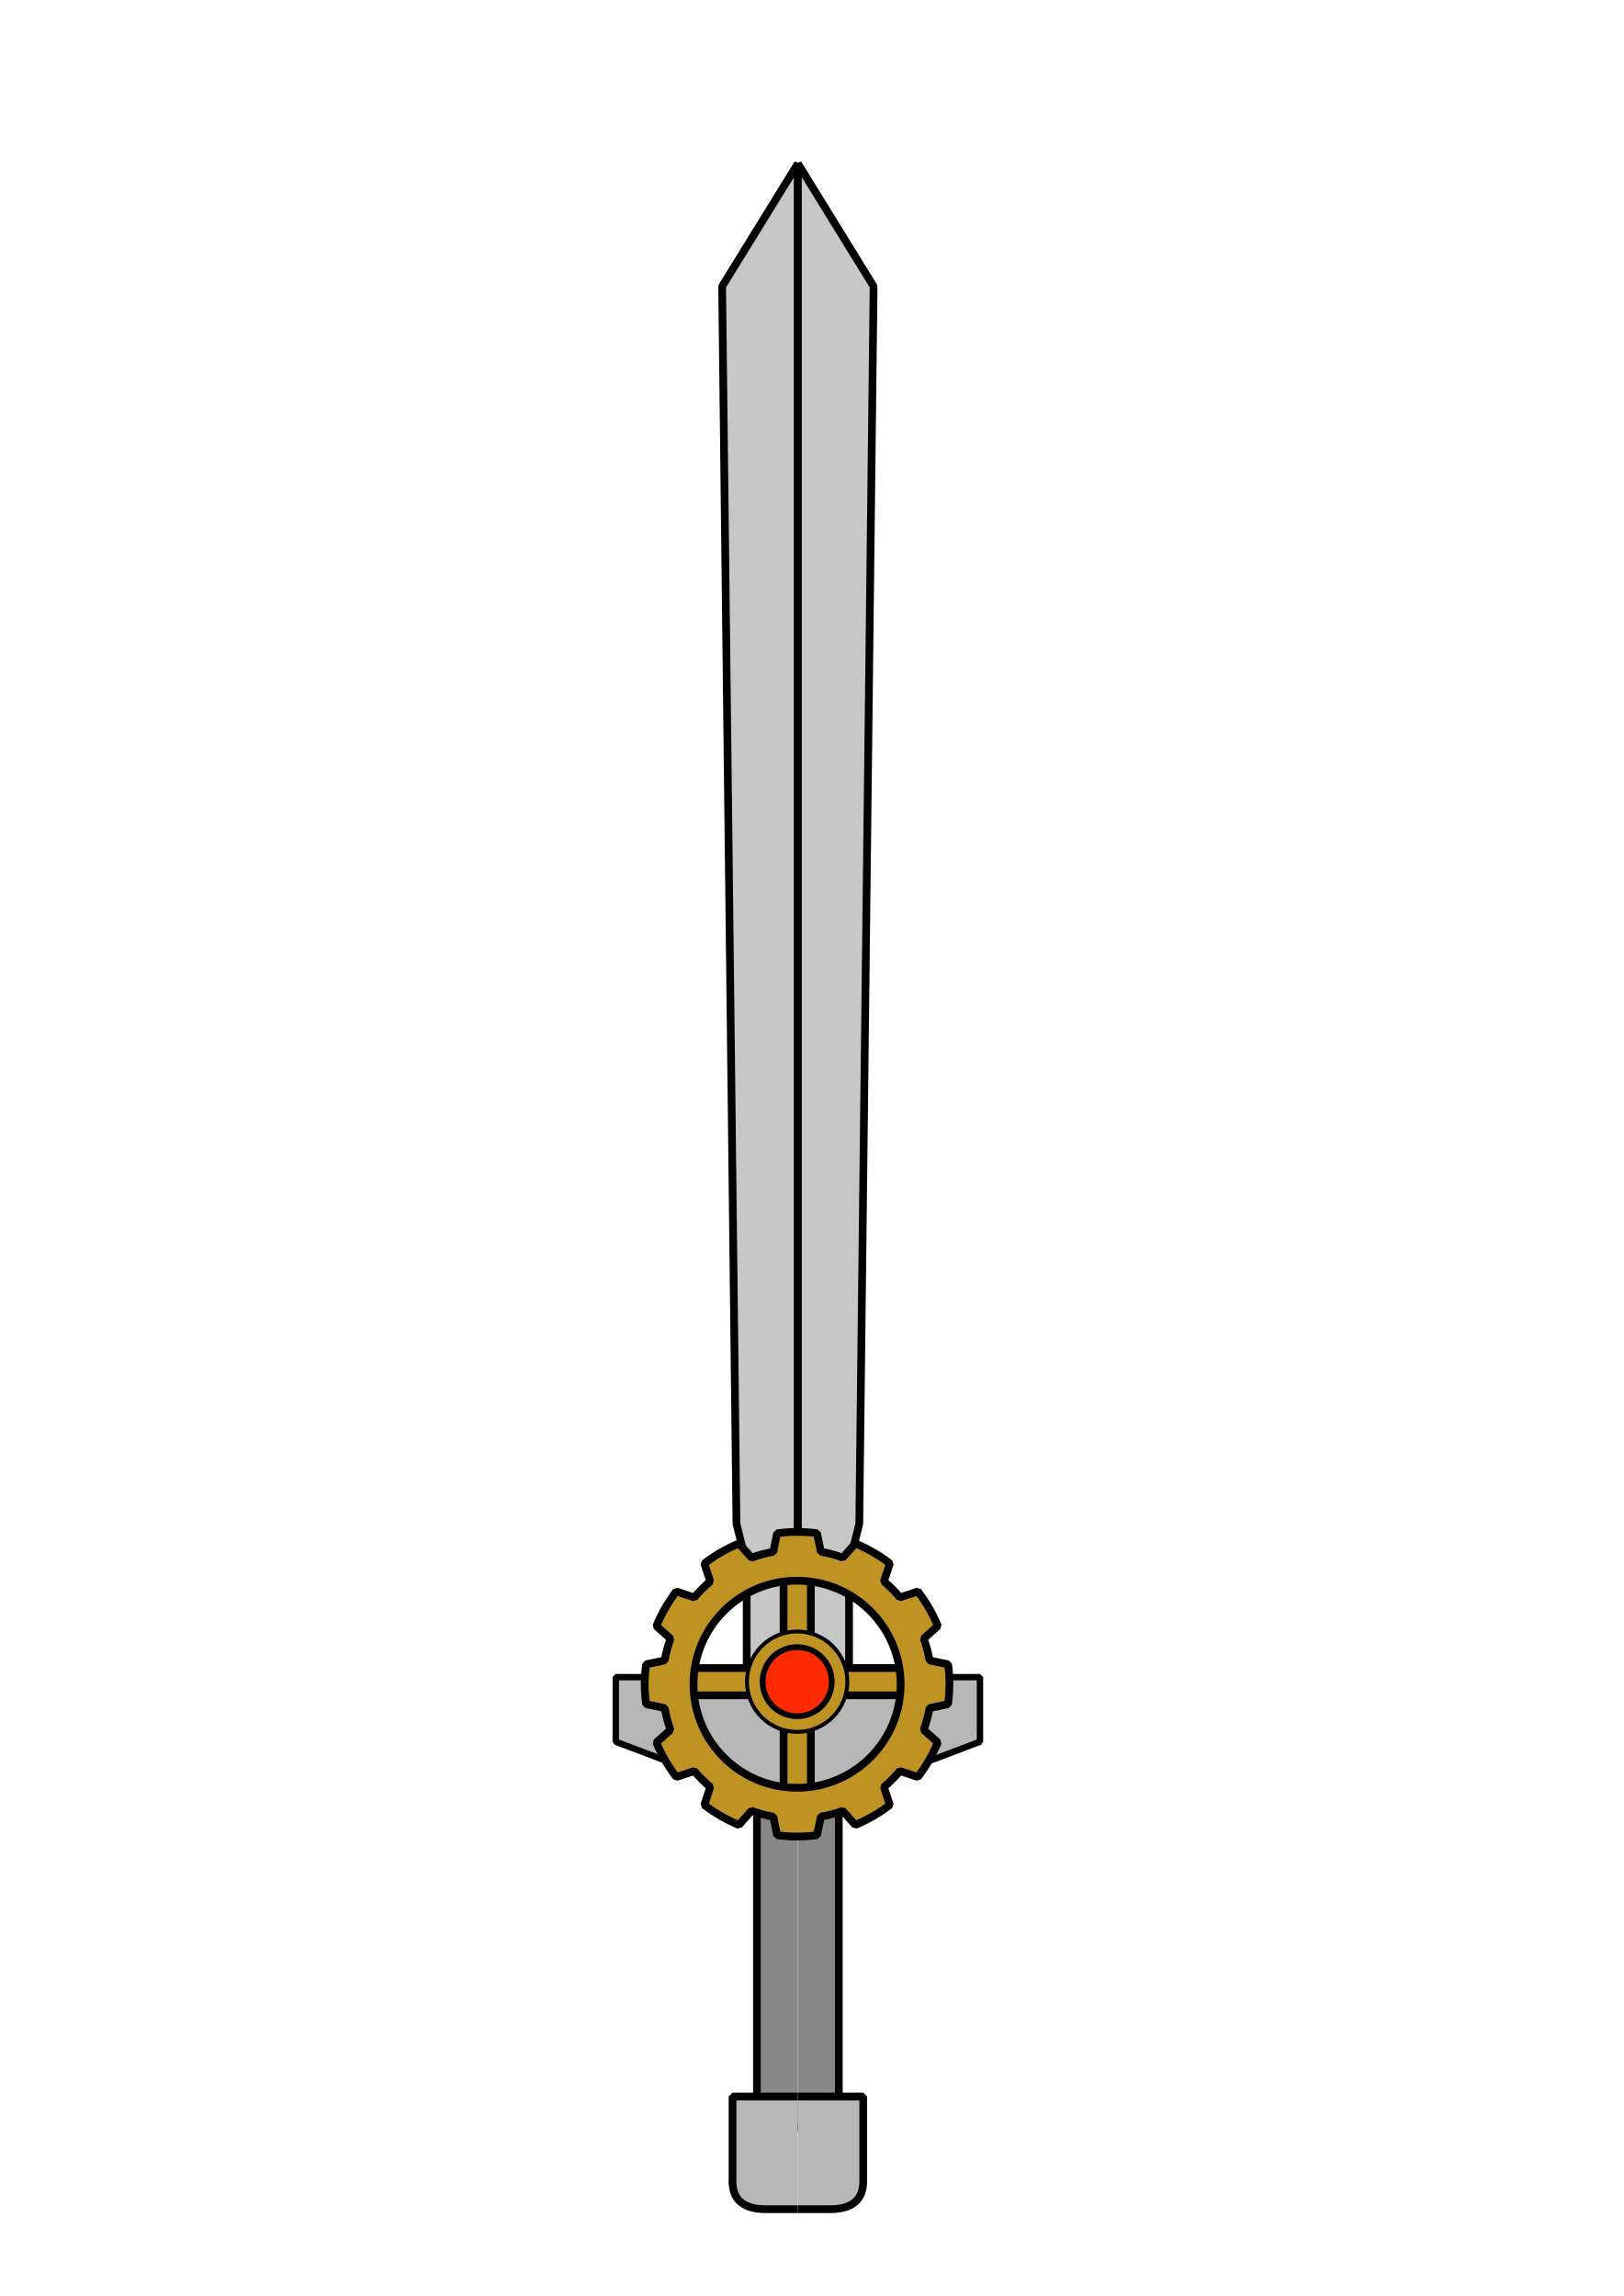
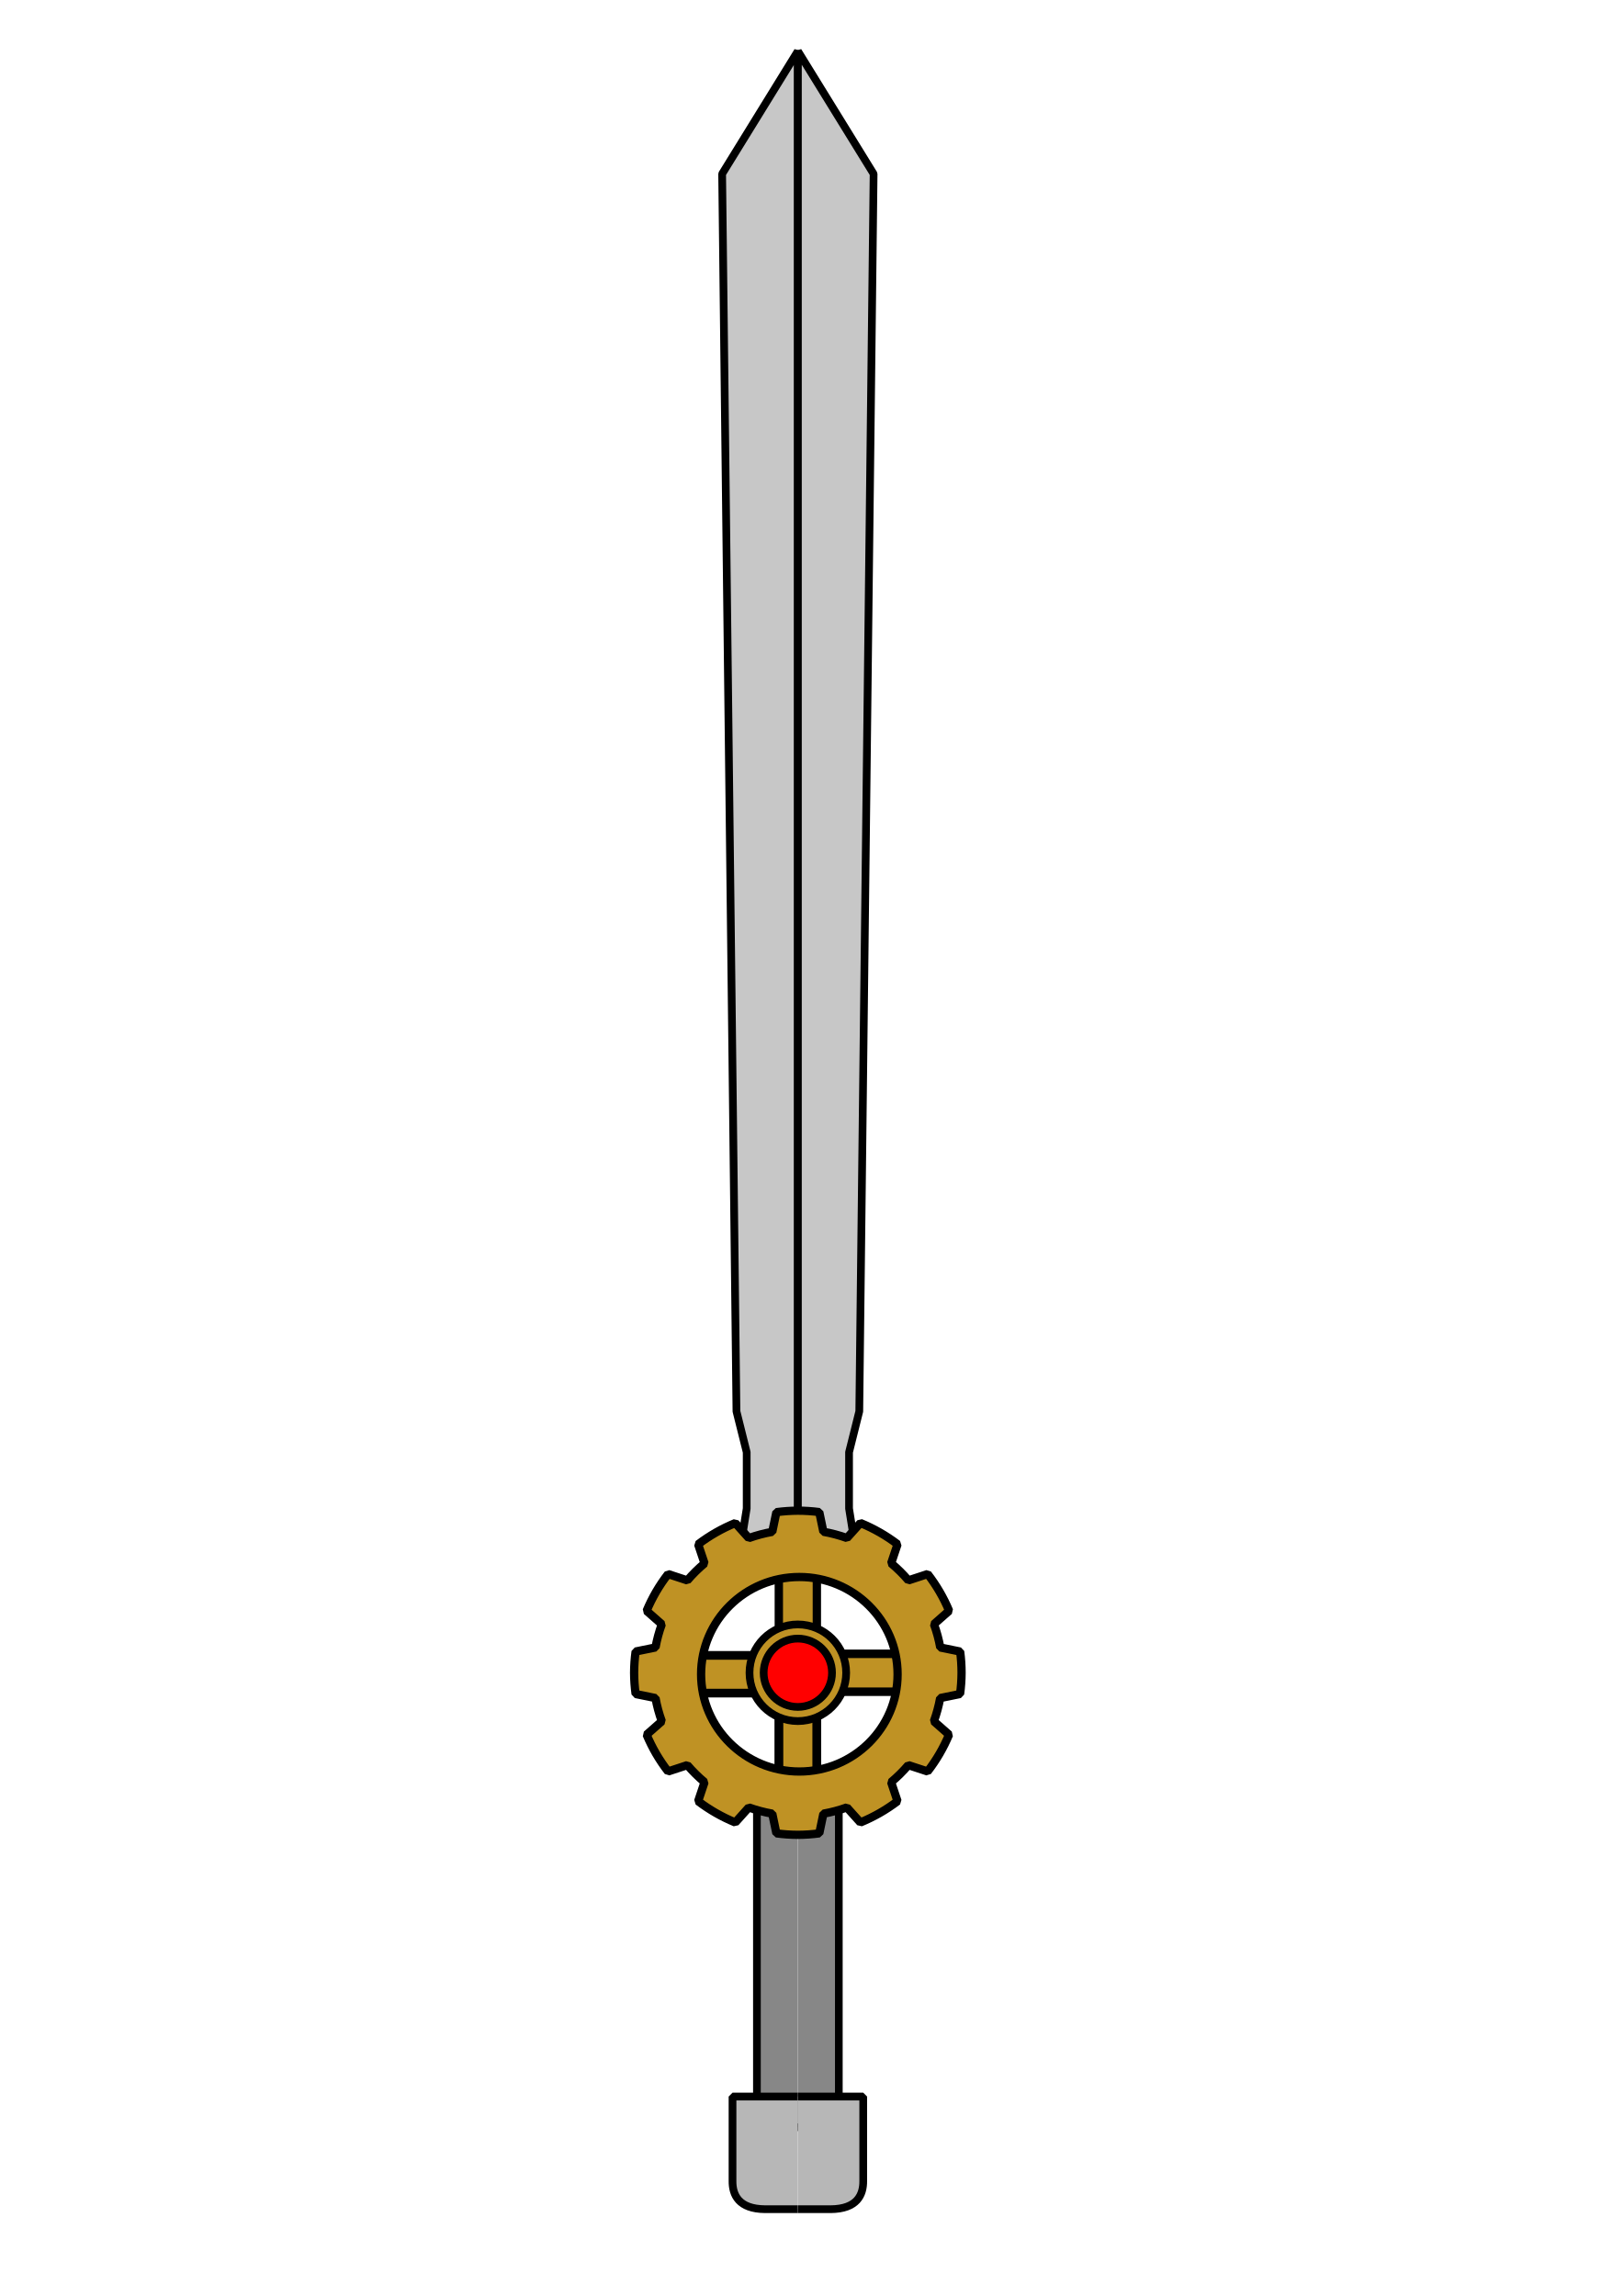
<svg xmlns="http://www.w3.org/2000/svg" xmlns:xlink="http://www.w3.org/1999/xlink" width="210mm" height="297mm" viewBox="0 0 210 297" version="1.1" id="svg13500" xml:space="preserve">
  <defs id="defs13497" />
  <g id="layer1" style="display:inline" transform="translate(-0.41275,0.4067833)">
    <path id="use16606" style="fill:#878787;stroke:#000000;stroke-width:0.993;stroke-miterlimit:0" d="m 103.6,274.76 h -5.292 v -44.316 h 5.292" />
    <path id="rect17699" style="fill:#b7b7b7;fill-opacity:1;stroke:#000000;stroke-width:1;stroke-linejoin:bevel;stroke-miterlimit:0;stroke-dasharray:none" d="m 103.6,285.365 h -4.224 c -3.449,-0.022 -4.242,-1.874 -4.224,-3.643 v -3.643 -3.643 -3.643 h 8.449" />
-     <path style="fill:#b7b7b7;fill-opacity:1;stroke:#000000;stroke-width:0.827;stroke-miterlimit:0" d="m 103.954,231.707 -6.159,-0.091 -17.742,-6.722 v -8.353 l 18.884,0.022 5.017,-0.013" id="path17771" />
-     <path style="fill:#c7c7c7;fill-opacity:1;stroke:#000000;stroke-width:1;stroke-miterlimit:0;stroke-dasharray:none" d="M 103.6,216.552 V 20.76 l -9.79,15.875 1.852,160.073 1.323,5.292 v 14.552" id="path20599" />
+     <path style="display:inline;fill:#c7c7c7;fill-opacity:1;stroke:#000000;stroke-width:1;stroke-miterlimit:0;stroke-dasharray:none" d="M 103.6,201.999 V 6.208 l -9.79,15.875 1.852,160.073 1.323,5.292 v 7.276 l -1.164,7.276" id="path20599" />
  </g>
  <use x="0" y="0" xlink:href="#layer1" transform="matrix(-1,0,0,1,206.384,3.3366665e-6)" id="use20594" style="display:inline" />
-   <g id="layer1-3" transform="matrix(0.206062,0,0,0.2060624,81.52089,188.8555)" style="display:inline;stroke-width:4.853;stroke-dasharray:none">
-     <rect style="fill:#bf9224;fill-opacity:1;stroke:#000000;stroke-width:4.853;stroke-miterlimit:0;stroke-dasharray:none;stroke-opacity:1" id="rect10953" width="44.33" height="17.109" x="30.759" y="130.613" />
-     <rect style="fill:#bf9224;fill-opacity:1;stroke:#000000;stroke-width:4.853;stroke-miterlimit:0;stroke-dasharray:none;stroke-opacity:1" id="rect10953-1" width="44.043" height="17.116" x="133.9" y="130.609" />
-     <rect style="fill:#bf9224;fill-opacity:1;stroke:#000000;stroke-width:4.853;stroke-miterlimit:0;stroke-dasharray:none;stroke-opacity:1" id="rect10953-8" width="44.044" height="17.116" x="68.943" y="-113.31" transform="rotate(90)" />
-     <rect style="fill:#bf9224;fill-opacity:1;stroke:#000000;stroke-width:4.853;stroke-miterlimit:0;stroke-dasharray:none;stroke-opacity:1" id="rect10953-1-9" width="44.044" height="17.116" x="169.056" y="-113.31" transform="rotate(90)" />
-     <ellipse style="display:inline;fill:#ff2a00;fill-opacity:1;stroke:#000000;stroke-width:4.853;stroke-miterlimit:0;stroke-dasharray:none" id="path18707" cx="104.752" cy="139.167" rx="22.299" ry="22.299" transform="translate(-3.3283679e-6)" />
-     <circle style="display:inline;fill:none;fill-opacity:1;stroke:#000000;stroke-width:4.853;stroke-miterlimit:0;stroke-dasharray:none;stroke-opacity:1" id="path2039" cx="105" cy="141.872" r="75" transform="translate(-3.3283679e-6)" />
-     <path id="path2009" style="display:inline;fill:#bf9224;fill-opacity:1;stroke:#000000;stroke-width:4.853;stroke-miterlimit:0;stroke-dasharray:none;stroke-opacity:1" d="m 104.667,45.158 a 95.627,95.627 0 0 0 -12.53,0.874 l -2.397,11.616 A 84.521,84.521 0 0 0 76.027,61.323 L 68.142,52.461 A 95.627,95.627 0 0 0 46.438,64.992 l 3.732,11.259 a 84.521,84.521 0 0 0 -10.038,10.038 L 28.873,82.557 A 95.627,95.627 0 0 0 16.343,104.261 l 8.861,7.884 a 84.521,84.521 0 0 0 -3.674,13.712 l -11.616,2.397 a 95.627,95.627 0 0 0 -0.874,12.53 95.627,95.627 0 0 0 0.874,12.531 l 11.617,2.397 a 84.521,84.521 0 0 0 3.674,13.712 l -8.861,7.884 a 95.627,95.627 0 0 0 12.531,21.704 l 11.26,-3.733 a 84.521,84.521 0 0 0 10.038,10.038 l -3.733,11.259 a 95.627,95.627 0 0 0 21.704,12.531 l 7.885,-8.862 a 84.521,84.521 0 0 0 13.712,3.674 l 2.397,11.617 a 95.627,95.627 0 0 0 12.53,0.874 95.627,95.627 0 0 0 12.531,-0.874 l 2.397,-11.617 a 84.521,84.521 0 0 0 13.712,-3.674 l 7.885,8.862 a 95.627,95.627 0 0 0 21.704,-12.531 l -3.733,-11.26 a 84.521,84.521 0 0 0 10.037,-10.037 l 11.26,3.733 a 95.627,95.627 0 0 0 12.531,-21.704 l -8.862,-7.885 a 84.521,84.521 0 0 0 3.674,-13.712 l 11.617,-2.397 a 95.627,95.627 0 0 0 0.874,-12.531 95.627,95.627 0 0 0 -0.826,-12.521 l -11.61,-2.396 a 84.521,84.521 0 0 0 -3.69,-13.758 l 8.857,-7.881 A 95.627,95.627 0 0 0 180.502,82.543 L 169.253,86.272 A 84.521,84.521 0 0 0 159.181,76.2 L 162.909,64.951 A 95.627,95.627 0 0 0 141.222,52.427 l -7.881,8.857 a 84.521,84.521 0 0 0 -13.758,-3.691 l -2.396,-11.609 a 95.627,95.627 0 0 0 -12.521,-0.826 z m 0,30.627 a 65,65 0 0 1 65,65 65,65 0 0 1 -65,65 65,65 0 0 1 -65,-65 65,65 0 0 1 65,-65 z" />
-     <path id="path2043" style="fill:#bf9224;fill-opacity:1;stroke:#000000;stroke-width:2.426;stroke-miterlimit:0;stroke-dasharray:none;stroke-opacity:1" d="m 104.718,107.656 a 31.511,31.511 0 0 0 -31.511,31.511 31.511,31.511 0 0 0 31.511,31.511 31.511,31.511 0 0 0 31.511,-31.511 31.511,31.511 0 0 0 -31.511,-31.511 z m 0,9.229 a 22.282,22.282 0 0 1 22.282,22.282 22.282,22.282 0 0 1 -22.282,22.282 22.282,22.282 0 0 1 -22.282,-22.282 22.282,22.282 0 0 1 22.282,-22.282 z" />
+   <g id="layer1-3" transform="matrix(0.206062,0,0,0.2060624,81.61966,187.0155)" style="display:inline;stroke-width:4.853;stroke-dasharray:none">
+     <rect style="display:inline;fill:#bf9224;fill-opacity:1;stroke:#000000;stroke-width:5.443;stroke-miterlimit:0;stroke-dasharray:none;stroke-opacity:1" id="rect10953" width="57.166" height="23.674" x="30.117" y="131.608" />
+     <rect style="display:inline;fill:#bf9224;fill-opacity:1;stroke:#000000;stroke-width:5.344;stroke-miterlimit:0;stroke-dasharray:none;stroke-opacity:1" id="rect10953-1" width="54.523" height="23.773" x="121.898" y="130.619" />
+     <rect style="display:inline;fill:#bf9224;fill-opacity:1;stroke:#000000;stroke-width:5.24;stroke-miterlimit:0;stroke-dasharray:none;stroke-opacity:1" id="rect10953-8" width="52.58" height="23.878" x="73.686" y="-116.606" transform="rotate(90)" />
+     <rect style="display:inline;fill:#bf9224;fill-opacity:1;stroke:#000000;stroke-width:5.528;stroke-miterlimit:0;stroke-dasharray:none;stroke-opacity:1" id="rect10953-1-9" width="57.917" height="23.796" x="159.828" y="-116.565" transform="rotate(90)" />
+     <circle style="display:none;fill:none;fill-opacity:1;stroke:#000000;stroke-width:4.853;stroke-miterlimit:0;stroke-dasharray:none;stroke-opacity:1" id="path2039" cx="105" cy="141.872" transform="translate(-3.3283679e-6)" r="75" />
+     <path id="path3247" style="fill:#bf9224;stroke:#000000;stroke-width:5.189;stroke-linejoin:bevel;stroke-miterlimit:0" d="m 167.279,143.445 a 61.667,61.058 0 0 1 -61.667,61.058 61.667,61.058 0 0 1 -61.667,-61.058 61.667,61.058 0 0 1 61.667,-61.058 61.667,61.058 0 0 1 61.667,61.058 z M 104.667,40.762 c -4.504,0.018 -9.002,0.328 -13.465,0.93 l -2.576,12.359 c -5.014,0.892 -9.943,2.199 -14.735,3.909 L 65.419,48.533 C 57.088,51.944 49.246,56.427 42.097,61.865 l 4.01,11.979 c -3.891,3.254 -7.5,6.827 -10.786,10.68 L 23.222,80.553 C 17.73,87.632 13.203,95.396 9.757,103.645 l 9.522,8.388 c -1.727,4.745 -3.048,9.625 -3.948,14.589 l -12.482,2.551 c -0.608,4.419 -0.922,8.872 -0.94,13.332 0.018,4.46 0.332,8.913 0.94,13.332 l 12.483,2.551 c 0.9,4.964 2.221,9.844 3.948,14.589 l -9.522,8.389 c 3.446,8.249 7.973,16.013 13.465,23.092 l 12.099,-3.971 c 3.287,3.853 6.895,7.425 10.786,10.68 l -4.011,11.979 c 7.15,5.438 14.991,9.921 23.322,13.332 l 8.473,-9.429 c 4.792,1.71 9.721,3.018 14.734,3.909 l 2.576,12.36 c 4.463,0.602 8.961,0.912 13.465,0.93 4.504,-0.017 9.002,-0.328 13.465,-0.93 l 2.576,-12.36 c 5.013,-0.891 9.942,-2.199 14.734,-3.909 l 8.473,9.429 c 8.331,-3.412 16.173,-7.894 23.322,-13.332 l -4.011,-11.98 c 3.891,-3.254 7.499,-6.826 10.786,-10.679 l 12.099,3.971 c 5.492,-7.079 10.019,-14.843 13.465,-23.092 l -9.523,-8.389 c 1.727,-4.745 3.047,-9.625 3.948,-14.589 l 12.484,-2.551 c 0.608,-4.419 0.921,-8.873 0.939,-13.332 -9.1e-4,-4.455 -0.297,-8.905 -0.887,-13.321 l -12.475,-2.549 c -0.903,-4.981 -2.23,-9.878 -3.965,-14.638 l 9.518,-8.385 C 196.169,95.37 191.644,87.612 186.156,80.538 l -12.088,3.967 c -3.297,-3.868 -6.917,-7.453 -10.823,-10.717 l 4.006,-11.968 c -7.145,-5.434 -14.98,-9.914 -23.304,-13.325 l -8.468,9.424 c -4.807,-1.718 -9.753,-3.032 -14.784,-3.927 l -2.574,-12.352 c -4.461,-0.584 -8.955,-0.878 -13.455,-0.879 z" />
+     <ellipse style="fill:#bf9224;fill-opacity:1;stroke:#000000;stroke-width:4.853;stroke-linejoin:bevel;stroke-miterlimit:0;stroke-dasharray:none" id="path3263" cx="104.667" cy="142.505" rx="30.336" ry="30.336" />
+     <ellipse style="fill:#ff0000;fill-opacity:1;stroke:#000000;stroke-width:4.853;stroke-linejoin:bevel;stroke-miterlimit:0;stroke-dasharray:none" id="path3267" cx="104.667" cy="142.505" rx="21.451" ry="21.451" />
  </g>
</svg>
